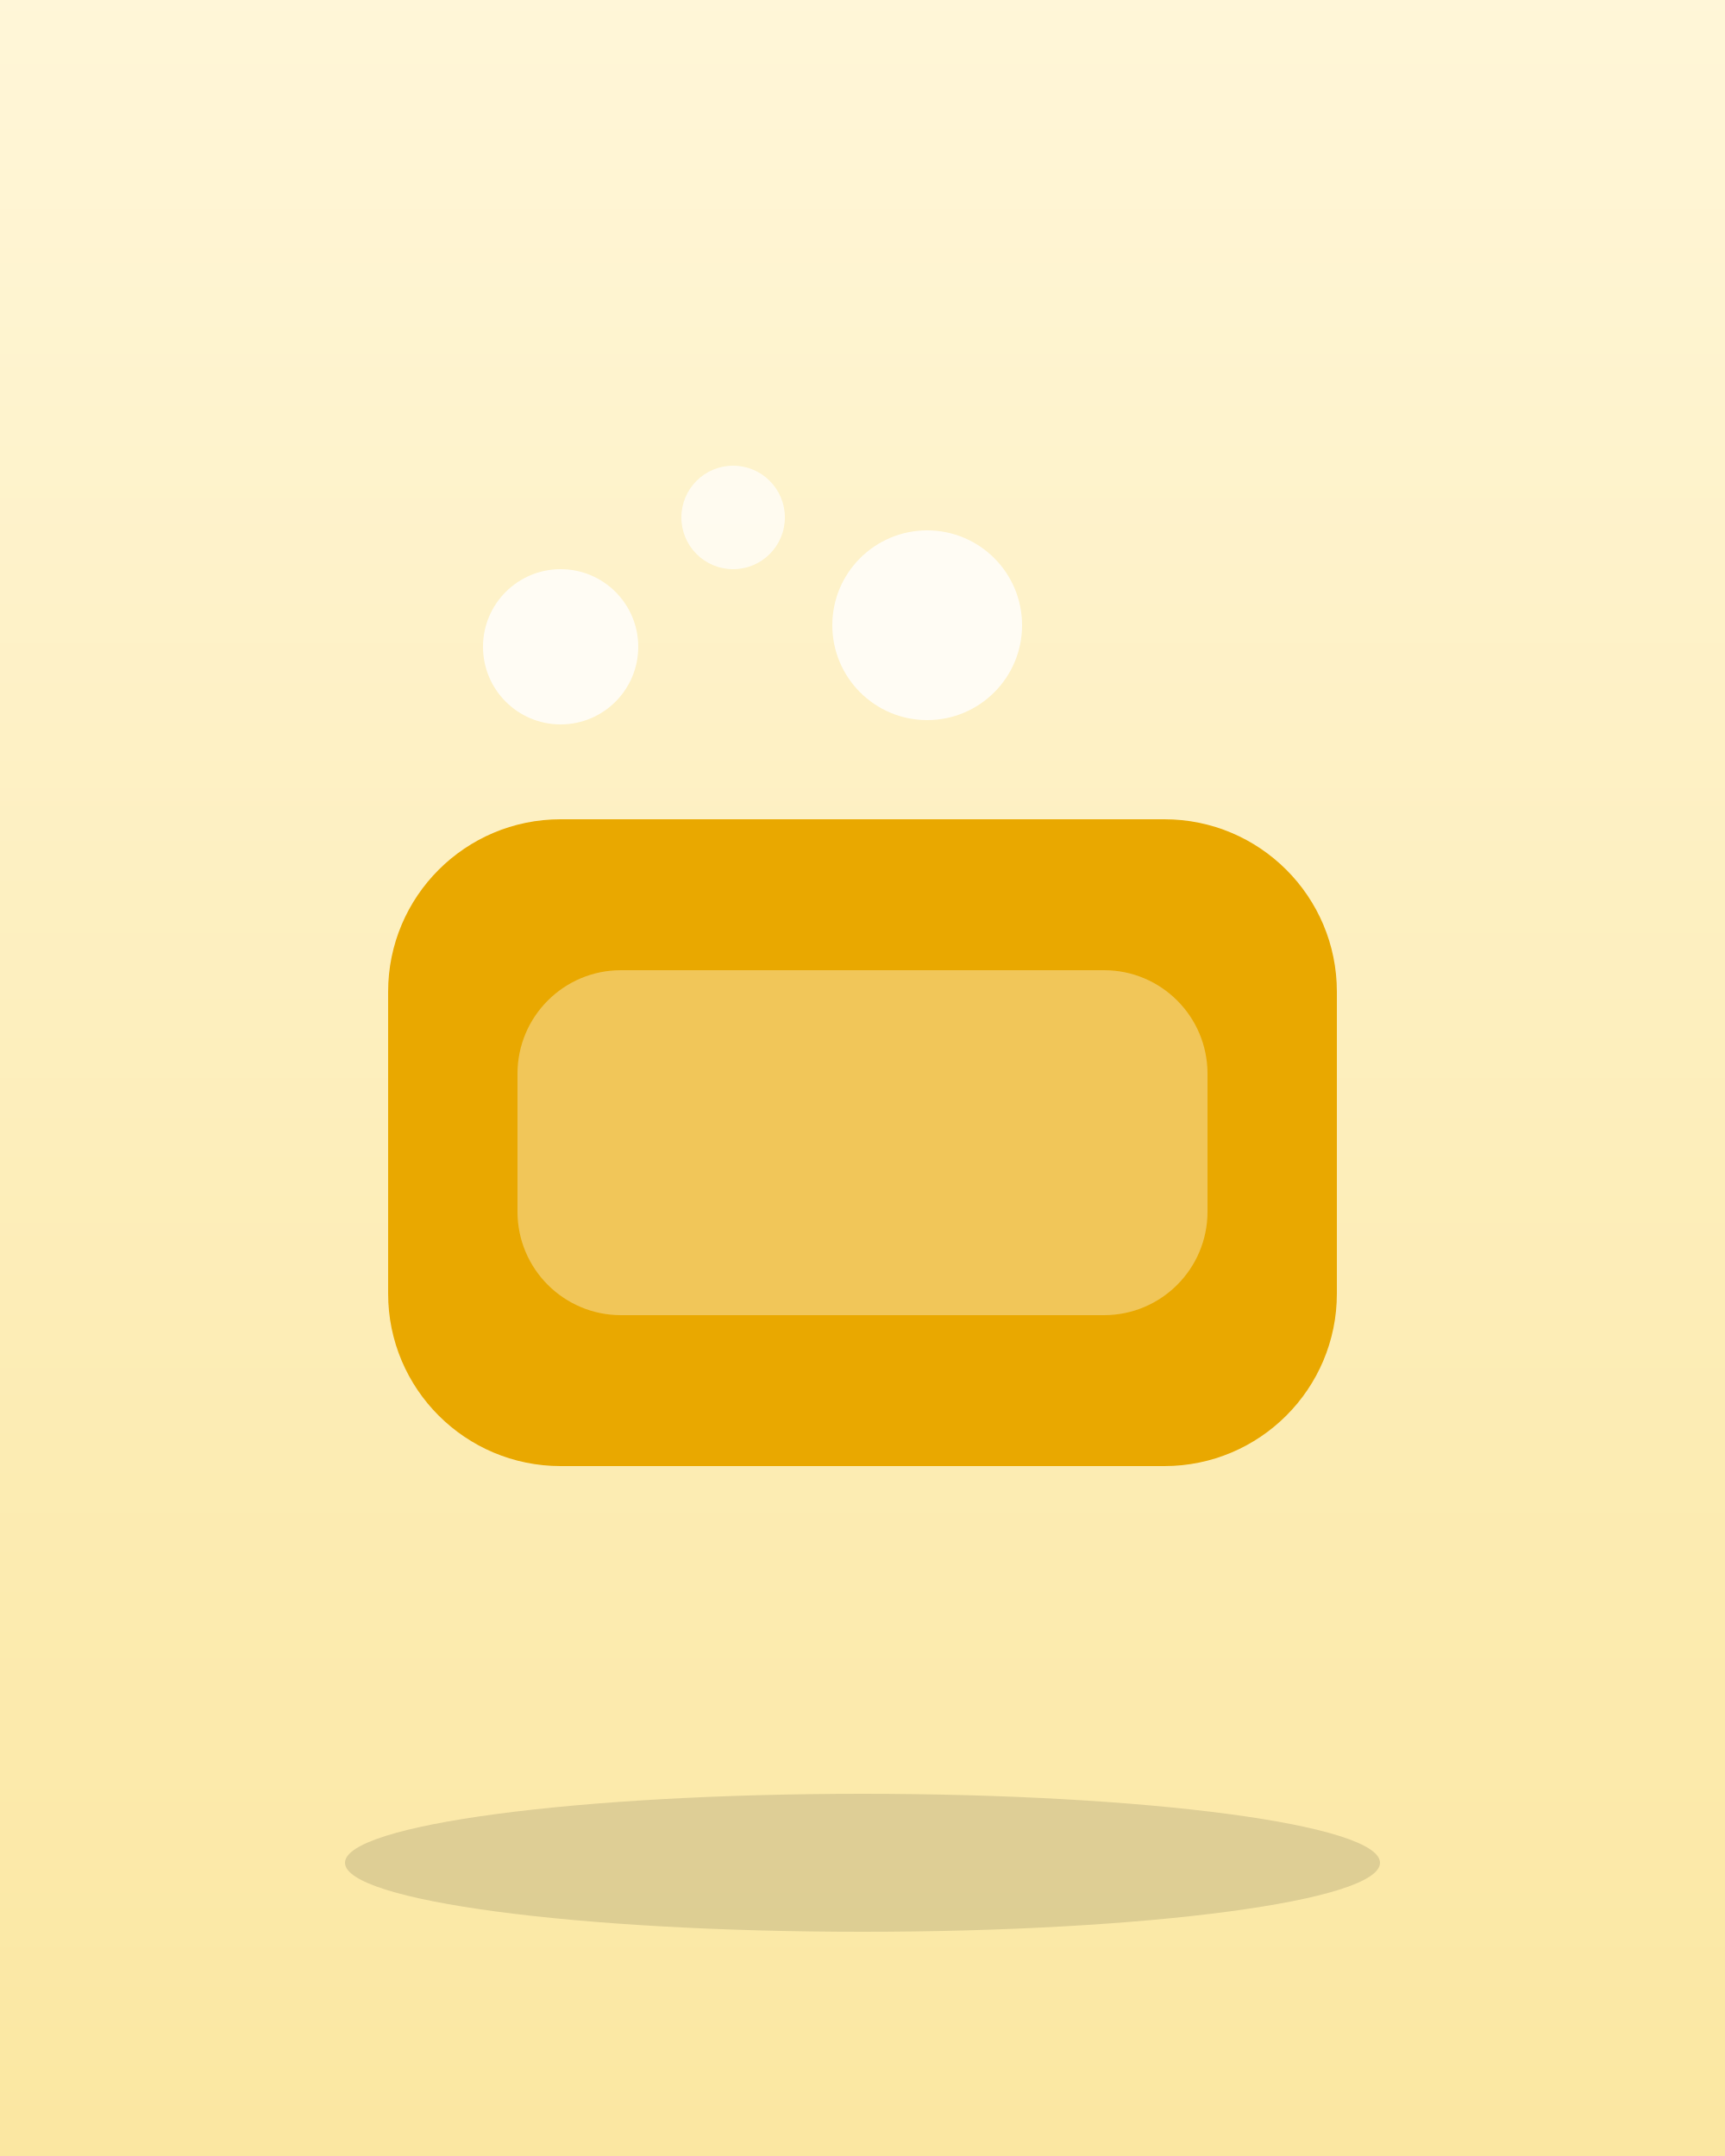
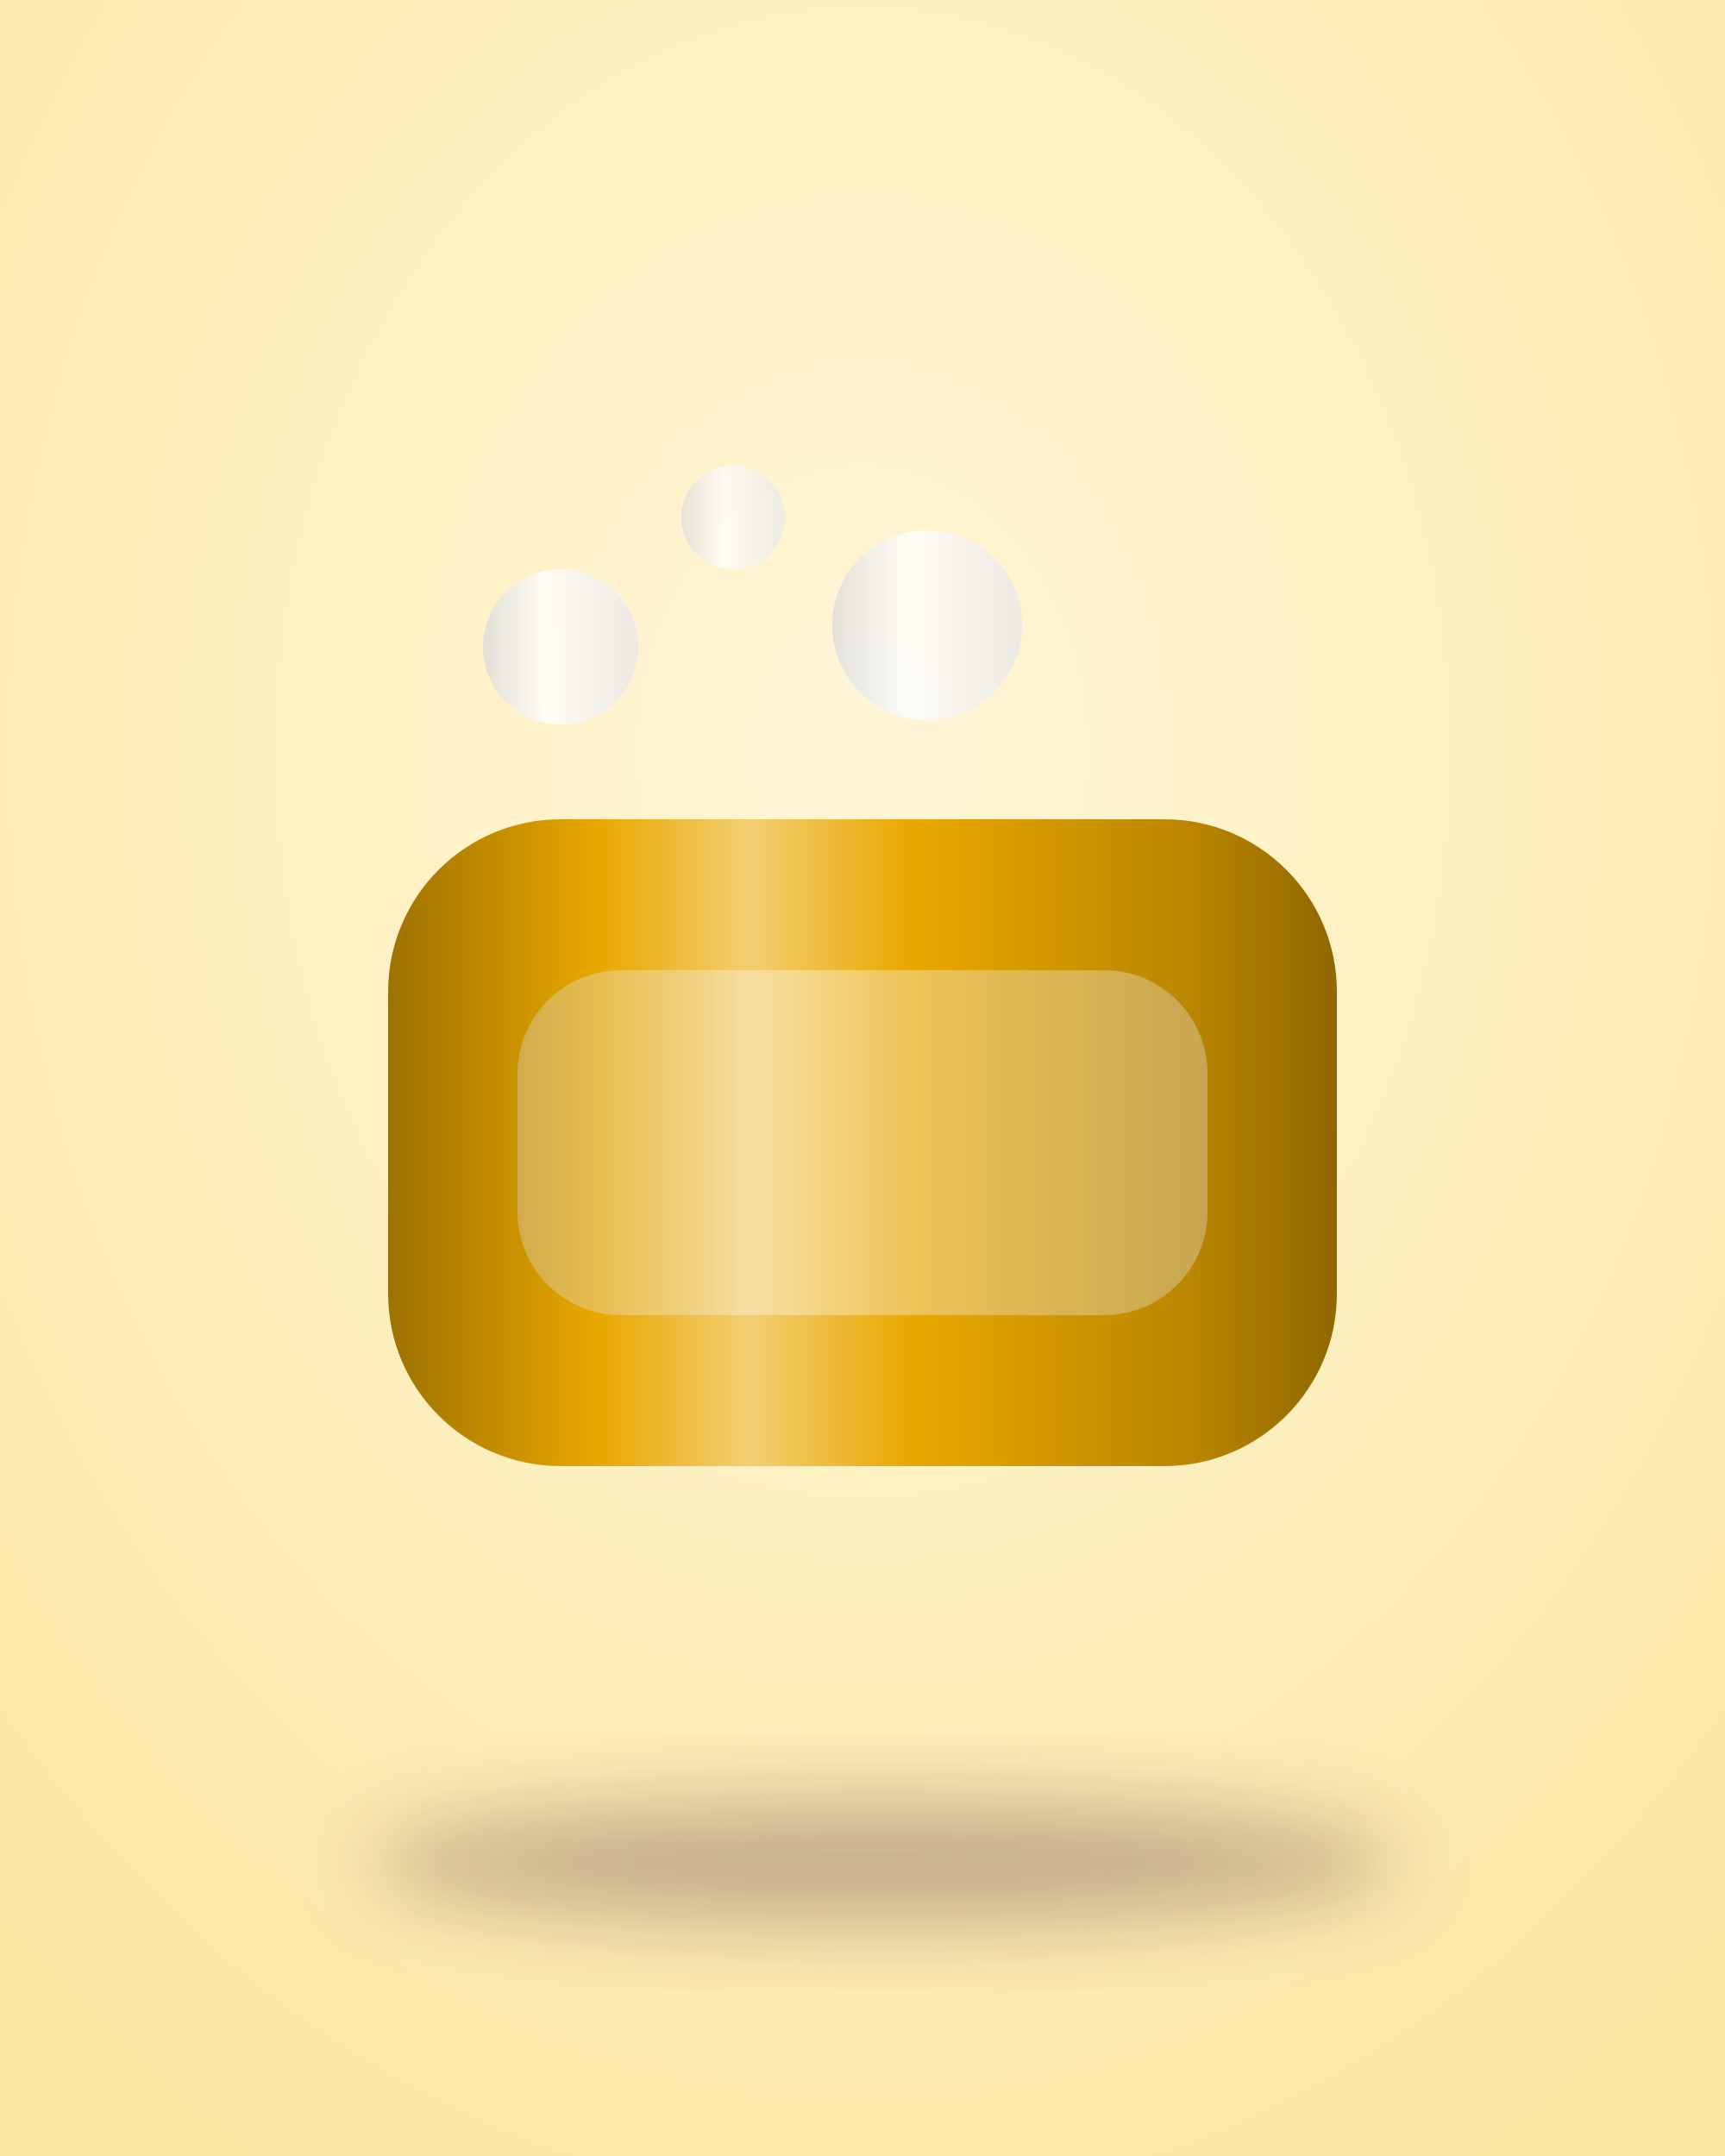
<svg xmlns="http://www.w3.org/2000/svg" viewBox="0 0 400 500">
  <defs>
-     <linearGradient id="g" x1="0" y1="0" x2="0" y2="1">
+     <radialGradient id="g" cx=".5" cy=".35" r=".8">
      <stop offset="0" stop-color="#fff6d8" />
      <stop offset="1" stop-color="#fbe7a1" />
+     </radialGradient>
+     <linearGradient id="m" x1="0" y1="0" x2="1" y2="0">
+       <stop offset="0" stop-color="#9e7200" />
+       <stop offset=".22" stop-color="#e9a800" />
+       <stop offset=".38" stop-color="#f3cf73" />
+       <stop offset=".55" stop-color="#e9a800" />
+       <stop offset=".85" stop-color="#ba8600" />
+       <stop offset="1" stop-color="#906800" />
    </linearGradient>
+     <linearGradient id="l" x1="0" y1="0" x2="1" y2="0">
+       <stop offset="0" stop-color="#dbdbdb" />
+       <stop offset=".4" stop-color="#ffffff" />
+       <stop offset="1" stop-color="#e6e6e6" />
+     </linearGradient>
+     <filter id="b" x="-20%" y="-50%" width="140%" height="200%">
+       <feGaussianBlur stdDeviation="9" />
+     </filter>
  </defs>
  <rect width="400" height="500" fill="url(#g)" />
-   <ellipse cx="200" cy="432" rx="120" ry="16" fill="#000" opacity=".12" />
+   <ellipse cx="205" cy="432" rx="120" ry="15" fill="#3a1428" opacity=".28" filter="url(#b)" />
  <g>
-     <rect x="90" y="190" width="220" height="150" rx="40" fill="#e9a800" />
-     <rect x="120" y="225" width="160" height="80" rx="24" fill="#ffffff" opacity=".35" />
-     <circle cx="130" cy="150" r="18" fill="#ffffff" opacity=".8" />
-     <circle cx="170" cy="120" r="12" fill="#ffffff" opacity=".7" />
-     <circle cx="215" cy="145" r="22" fill="#ffffff" opacity=".8" />
+     <rect x="90" y="190" width="220" height="150" rx="40" fill="url(#m)" />
+     <rect x="120" y="225" width="160" height="80" rx="24" fill="url(#l)" opacity=".35" />
+     <circle cx="130" cy="150" r="18" fill="url(#l)" opacity=".8" />
+     <circle cx="170" cy="120" r="12" fill="url(#l)" opacity=".7" />
+     <circle cx="215" cy="145" r="22" fill="url(#l)" opacity=".8" />
  </g>
</svg>
